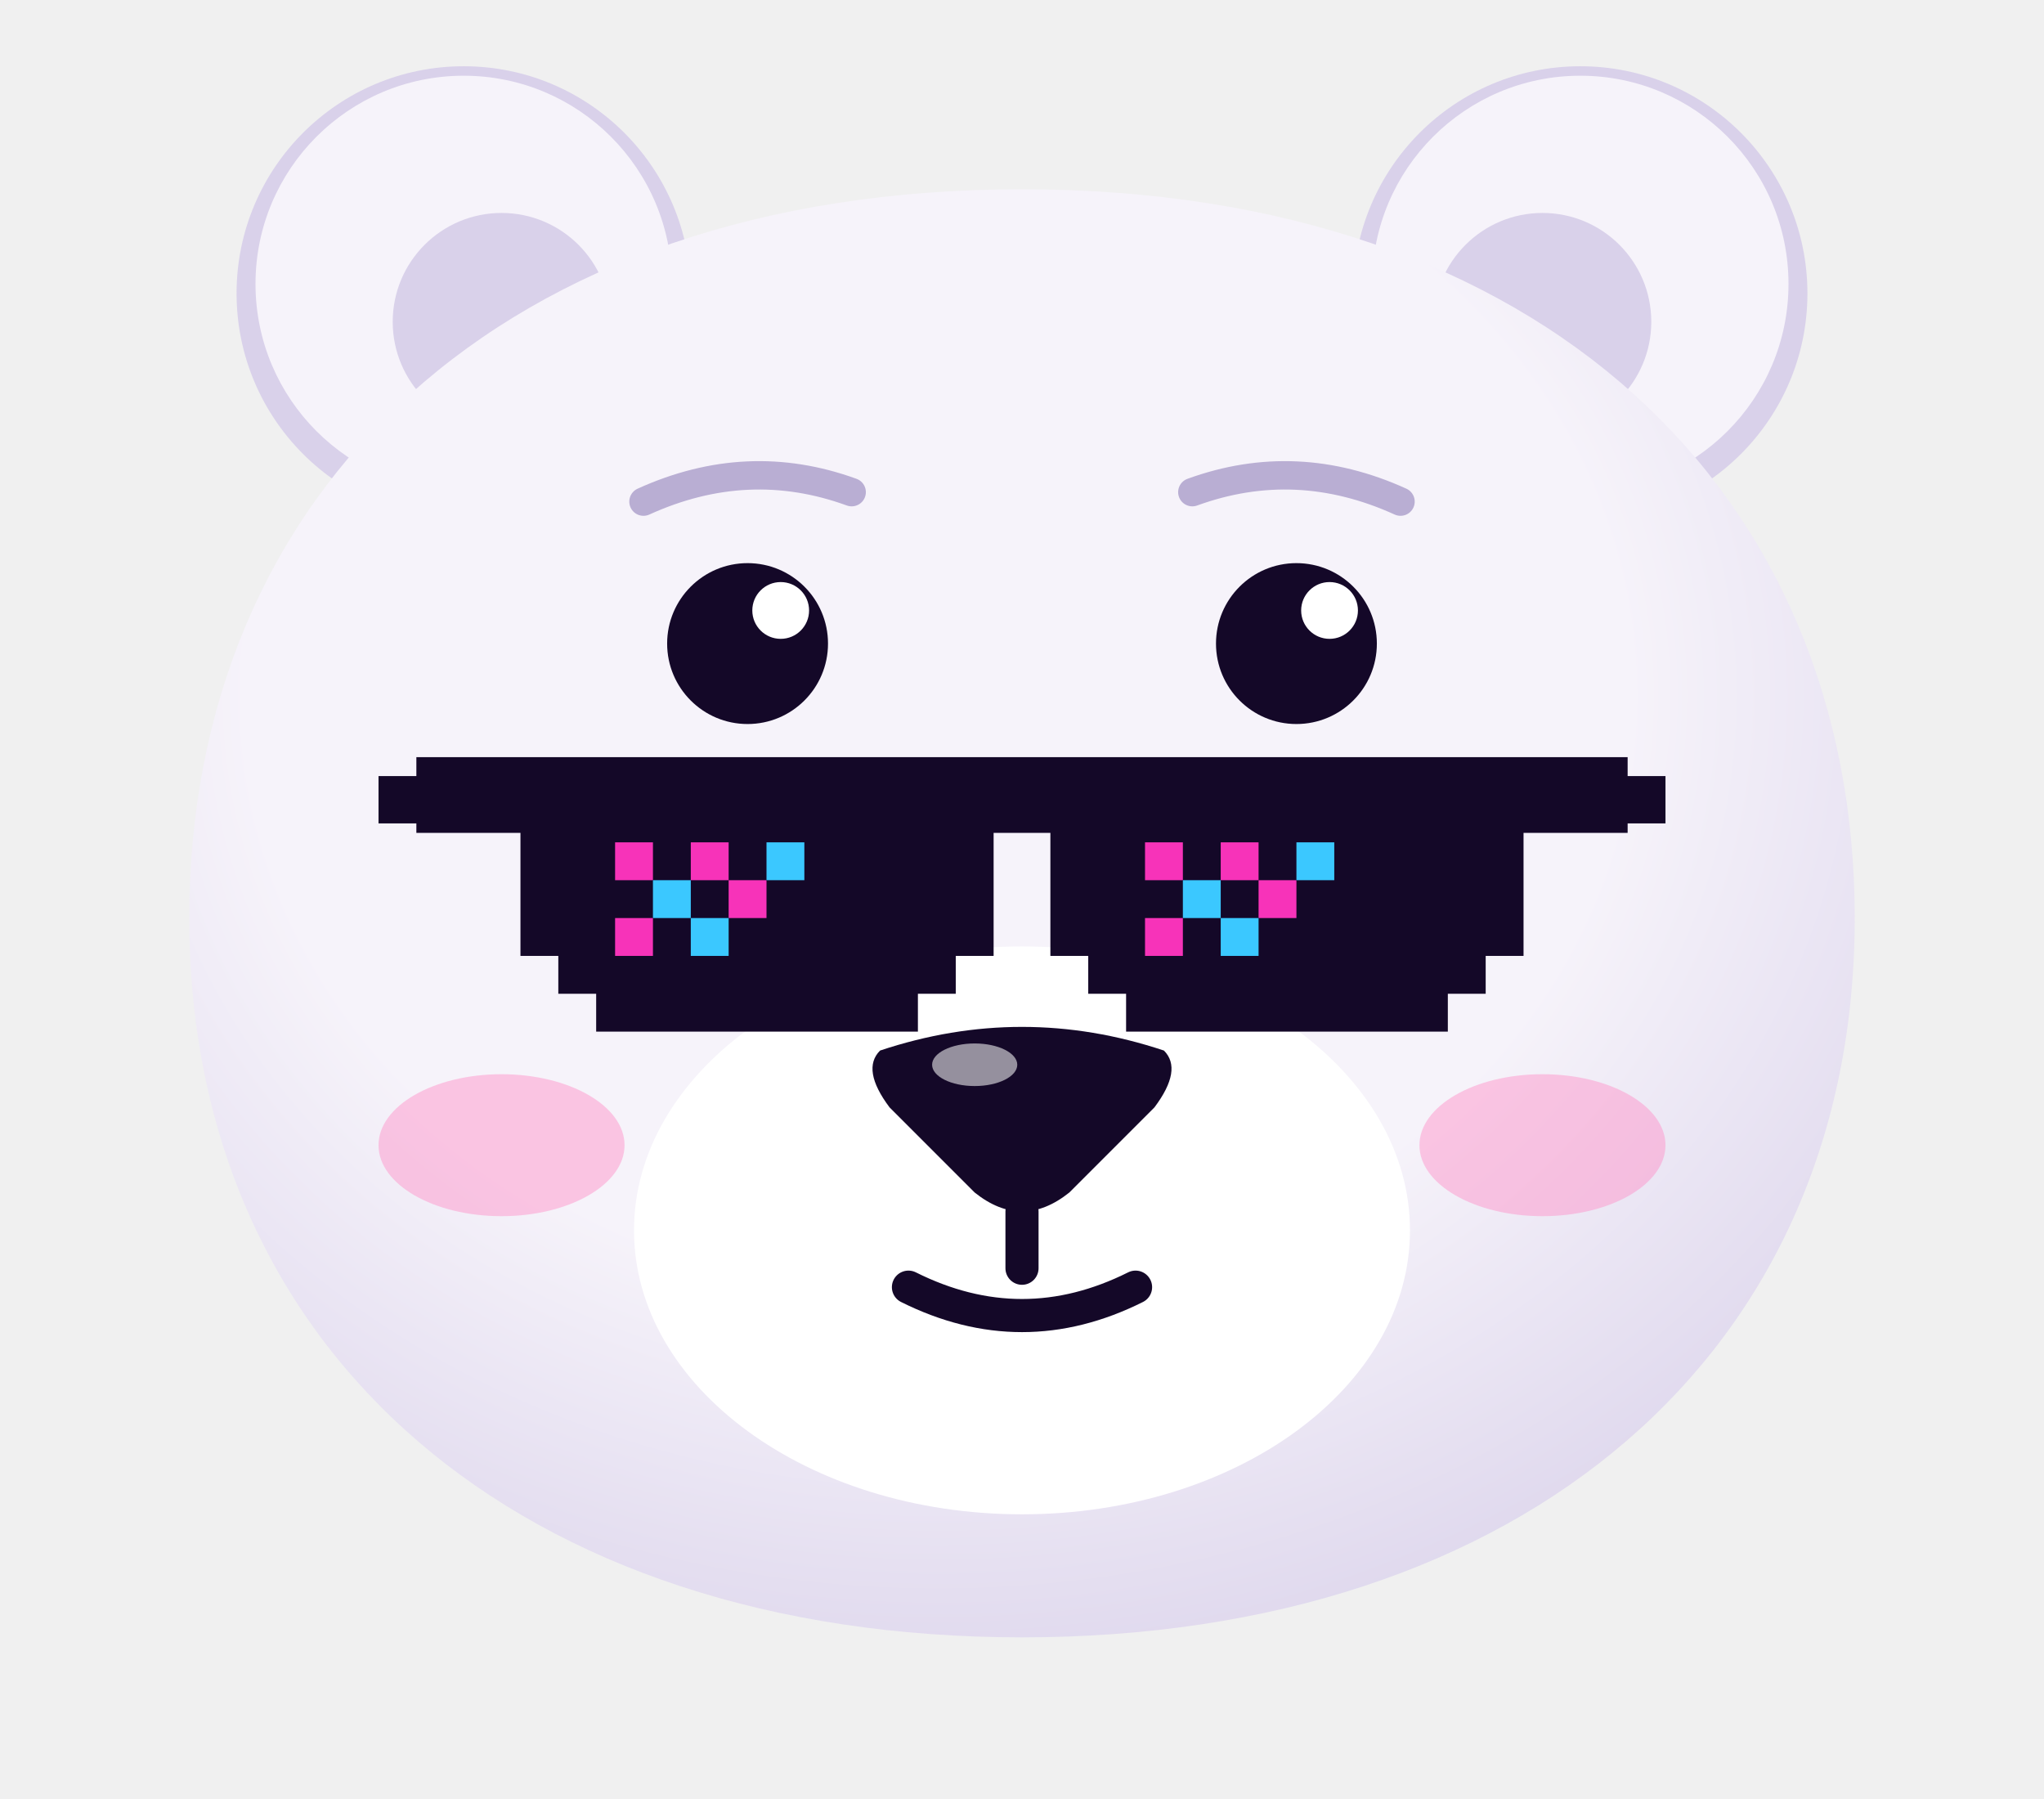
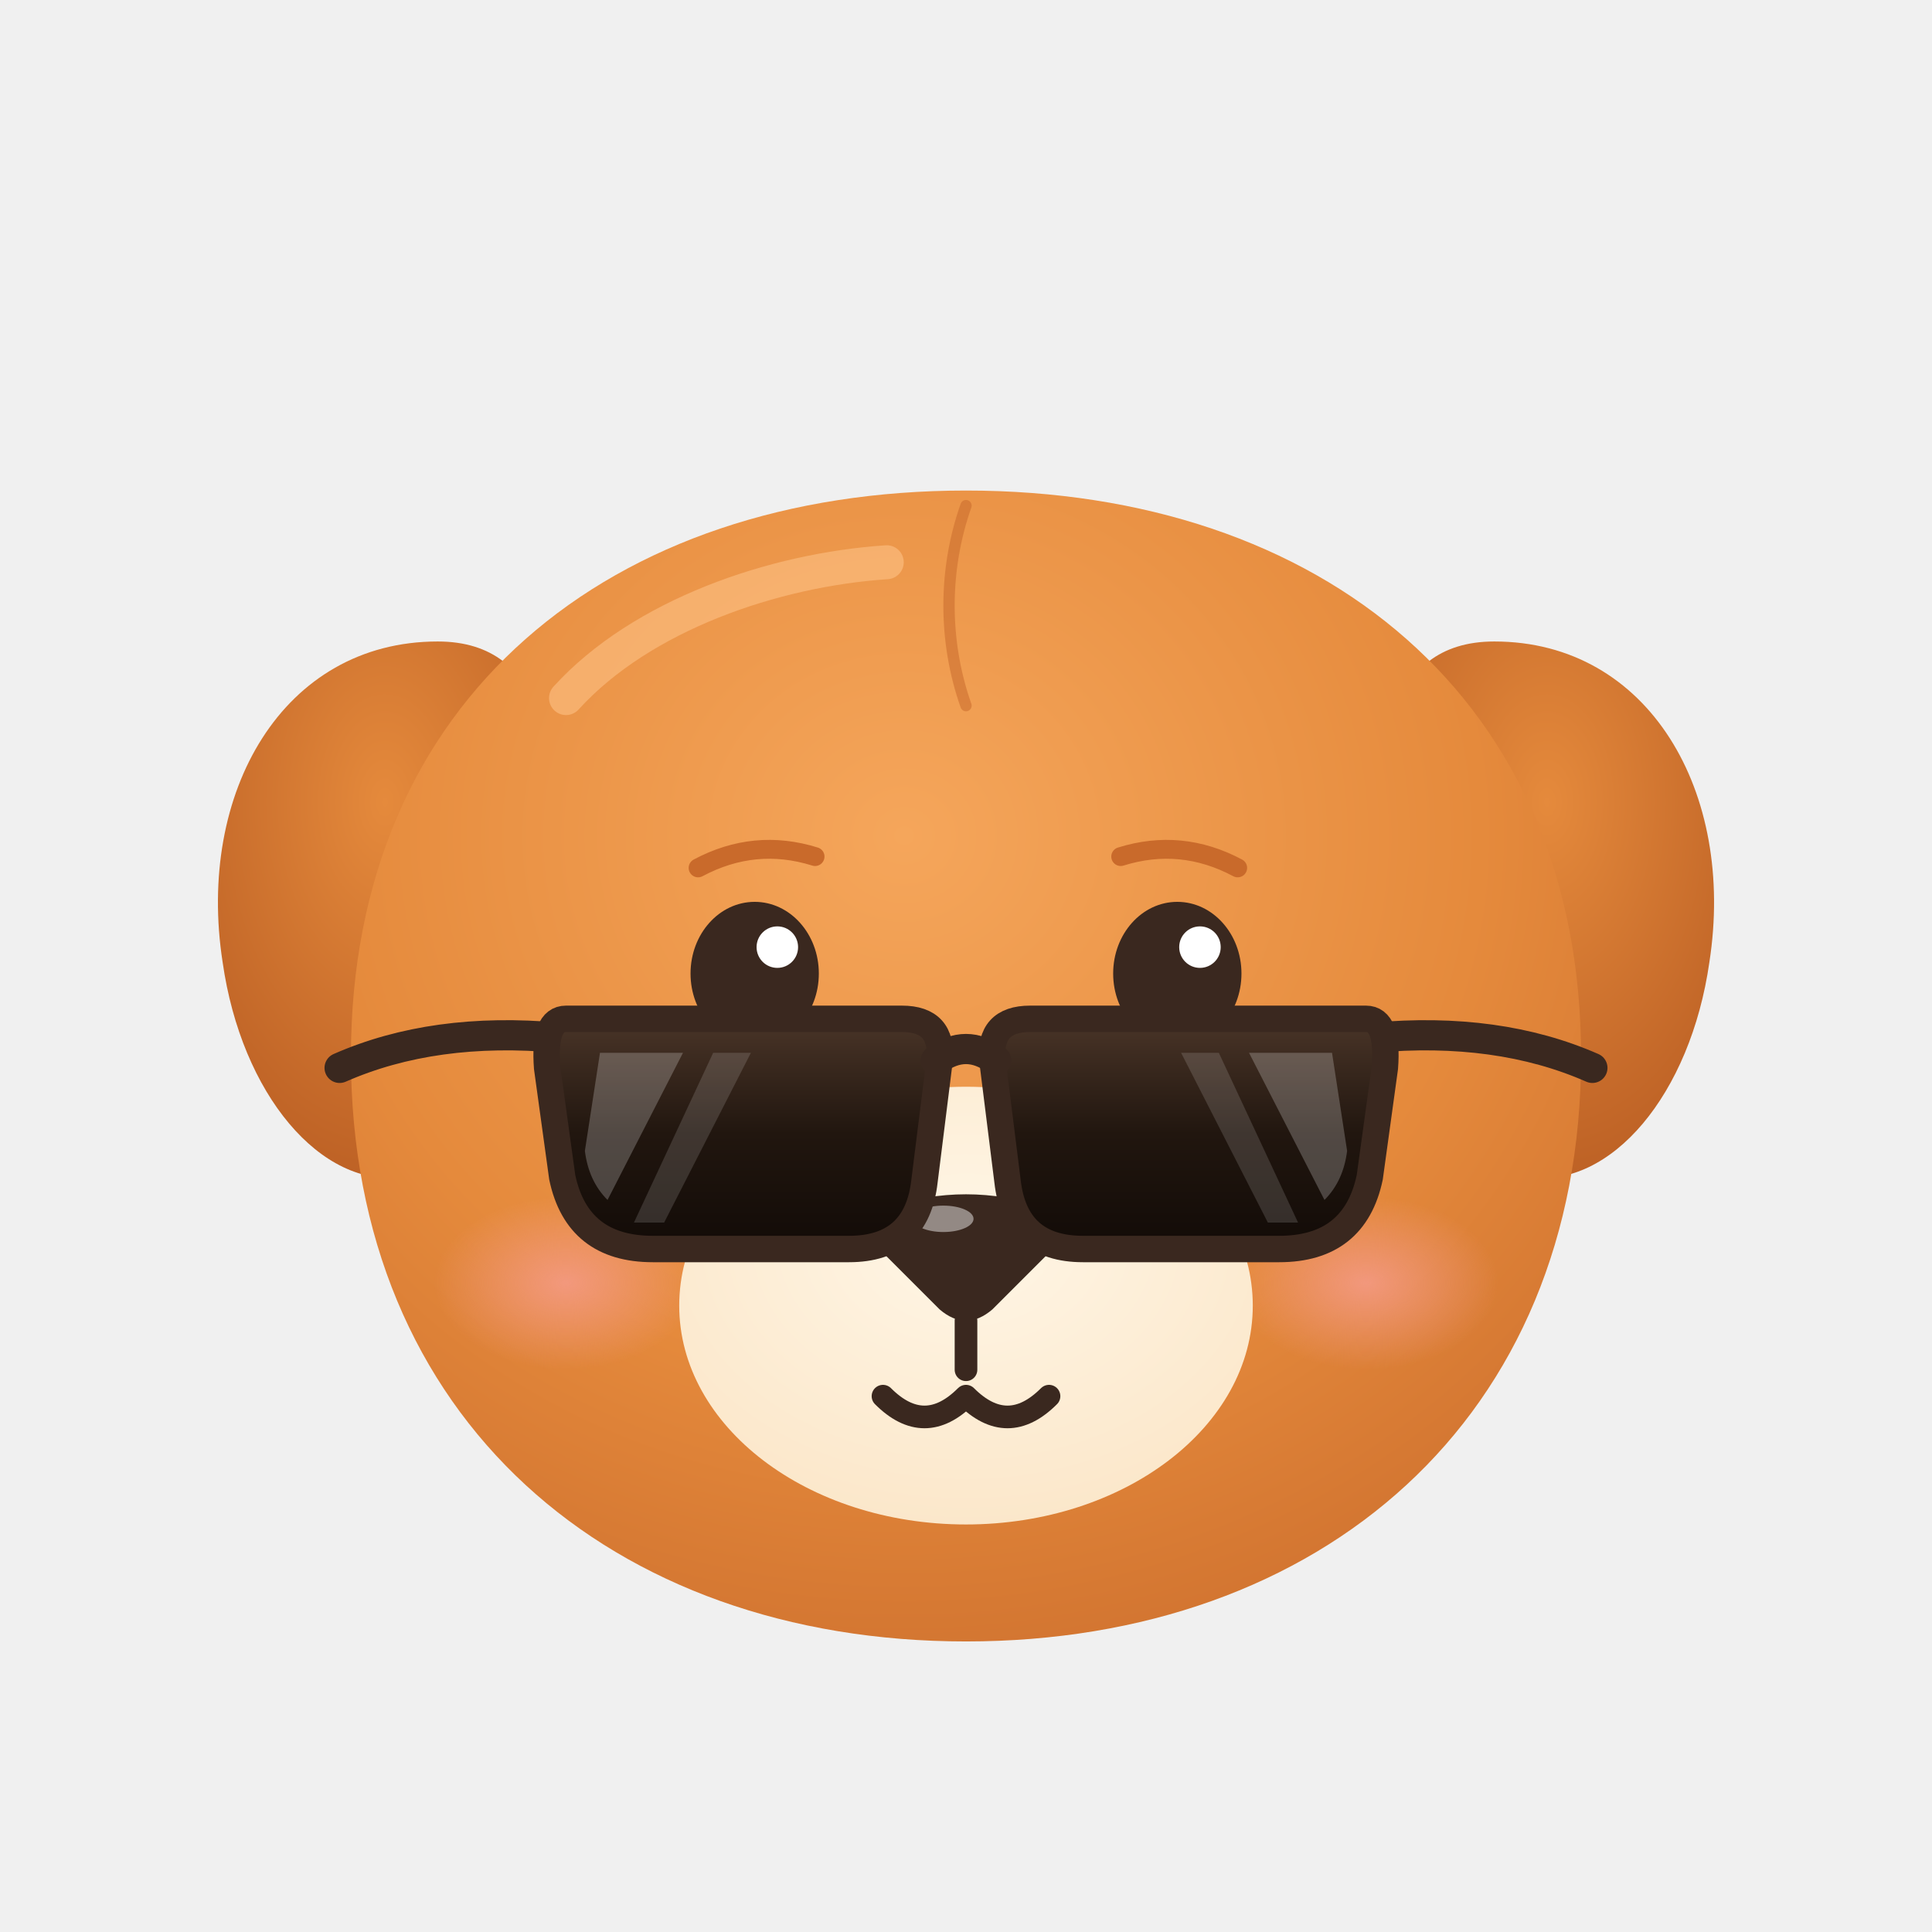
- <svg xmlns="http://www.w3.org/2000/svg" viewBox="40 70 432 380">
-   <g transform="translate(0 -8)">
-     <circle cx="138" cy="140" r="48" fill="#D9D1EA" />
-     <circle cx="138" cy="138" r="44" fill="#F6F3FA" />
-     <circle cx="146" cy="146" r="23" fill="#D9D1EA" />
-     <circle cx="374" cy="140" r="48" fill="#D9D1EA" />
-     <circle cx="374" cy="138" r="44" fill="#F6F3FA" />
-     <circle cx="366" cy="146" r="23" fill="#D9D1EA" />
-     <defs>
-       <radialGradient id="mpeekhg" cx=".45" cy=".35" r=".75">
-         <stop offset=".55" stop-color="#F6F3FA" />
-         <stop offset="1" stop-color="#D9D1EA" />
-       </radialGradient>
-     </defs>
-     <path d="M256 118 C366 118 432 182 432 272 C432 364 362 424 256 424 C150 424 80 364 80 272 C80 182 146 118 256 118 Z" fill="url(#mpeekhg)" />
-     <ellipse cx="256" cy="338" rx="82" ry="60" fill="#FFFFFF" />
-     <ellipse cx="146" cy="320" rx="26" ry="15" fill="#FF8CC6" opacity=".45" />
-     <ellipse cx="366" cy="320" rx="26" ry="15" fill="#FF8CC6" opacity=".45" />
-     <circle cx="198" cy="214" r="17" fill="#140828" />
-     <circle cx="314" cy="214" r="17" fill="#140828" />
-     <circle cx="205" cy="207" r="6" fill="#fff" />
-     <circle cx="321" cy="207" r="6" fill="#fff" />
-     <path d="M176 184 Q198 174 220 182" fill="none" stroke="#B9AED3" stroke-width="6" stroke-linecap="round" />
-     <path d="M292 182 Q314 174 336 184" fill="none" stroke="#B9AED3" stroke-width="6" stroke-linecap="round" />
-     <rect x="128" y="238" width="256" height="16" fill="#140828" />
-     <rect x="120" y="242" width="10" height="10" fill="#140828" />
-     <rect x="382" y="242" width="10" height="10" fill="#140828" />
-     <path d="M150,248 L250,248 L250,280 L242,280 L242,288 L234,288 L234,296 L166,296 L166,288 L158,288 L158,280 L150,280 Z" fill="#140828" />
-     <rect x="170" y="256" width="8" height="8" fill="#F733B9" />
-     <rect x="178" y="264" width="8" height="8" fill="#3BC8FF" />
-     <rect x="186" y="256" width="8" height="8" fill="#F733B9" />
-     <rect x="194" y="264" width="8" height="8" fill="#F733B9" />
-     <rect x="186" y="272" width="8" height="8" fill="#3BC8FF" />
-     <rect x="202" y="256" width="8" height="8" fill="#3BC8FF" />
-     <rect x="170" y="272" width="8" height="8" fill="#F733B9" />
-     <path d="M262,248 L362,248 L362,280 L354,280 L354,288 L346,288 L346,296 L278,296 L278,288 L270,288 L270,280 L262,280 Z" fill="#140828" />
-     <rect x="282" y="256" width="8" height="8" fill="#F733B9" />
-     <rect x="290" y="264" width="8" height="8" fill="#3BC8FF" />
-     <rect x="298" y="256" width="8" height="8" fill="#F733B9" />
-     <rect x="306" y="264" width="8" height="8" fill="#F733B9" />
-     <rect x="298" y="272" width="8" height="8" fill="#3BC8FF" />
-     <rect x="314" y="256" width="8" height="8" fill="#3BC8FF" />
-     <rect x="282" y="272" width="8" height="8" fill="#F733B9" />
-     <path d="M226 300 Q256 290 286 300 Q290 304 284 312 L266 330 Q256 338 246 330 L228 312 Q222 304 226 300 Z" fill="#140828" />
-     <ellipse cx="246" cy="303" rx="9" ry="4.5" fill="#fff" opacity=".55" />
-     <path d="M256 334 V346" stroke="#140828" stroke-width="7" stroke-linecap="round" />
-     <path d="M232 350 Q256 362 280 350" fill="none" stroke="#140828" stroke-width="7" stroke-linecap="round" />
+ <svg xmlns="http://www.w3.org/2000/svg" viewBox="0 0 1024 1024">
+   <defs>
+     <radialGradient id="fur" cx=".45" cy=".3" r=".85">
+       <stop offset="0" stop-color="#F5A65B" />
+       <stop offset=".55" stop-color="#E58A3C" />
+       <stop offset="1" stop-color="#C96A2B" />
+     </radialGradient>
+     <radialGradient id="ear" cx=".5" cy=".3" r=".8">
+       <stop offset="0" stop-color="#E58A3C" />
+       <stop offset="1" stop-color="#B85C22" />
+     </radialGradient>
+     <radialGradient id="cream" cx=".5" cy=".35" r=".7">
+       <stop offset="0" stop-color="#FFF6E6" />
+       <stop offset="1" stop-color="#FBE6C8" />
+     </radialGradient>
+     <linearGradient id="lens" x1="0" y1="0" x2="0" y2="1">
+       <stop offset="0" stop-color="#4A3528" />
+       <stop offset=".5" stop-color="#21160F" />
+       <stop offset="1" stop-color="#120B07" />
+     </linearGradient>
+     <linearGradient id="hny" x1="0" y1="0" x2="0" y2="1">
+       <stop offset="0" stop-color="#FFD27A" />
+       <stop offset="1" stop-color="#E39A2A" />
+     </linearGradient>
+     <radialGradient id="blush" cx=".5" cy=".5" r=".5">
+       <stop offset="0" stop-color="#F49A84" stop-opacity=".9" />
+       <stop offset="1" stop-color="#F49A84" stop-opacity="0" />
+     </radialGradient>
+   </defs>
+   <g transform="translate(0 40) scale(1)">
+     <path d="M232 300C150 300 104 380 118 470C128 540 170 590 214 584C262 578 280 500 290 430C298 360 290 300 232 300Z" fill="url(#ear)" />
+     <path d="M792 300C874 300 920 380 906 470C896 540 854 590 810 584C762 578 744 500 734 430C726 360 734 300 792 300Z" fill="url(#ear)" />
+     <path d="M512 220C700 220 838 330 838 520C838 712 700 830 512 830C324 830 186 712 186 520C186 330 324 220 512 220Z" fill="url(#fur)" />
+     <path d="M512 228C500 262 500 300 512 334" fill="none" stroke="#C96A2B" stroke-width="6" stroke-linecap="round" opacity=".55" />
+     <path d="M300 330C340 286 410 262 470 258" fill="none" stroke="#FFC48A" stroke-width="18" stroke-linecap="round" opacity=".55" />
+     <ellipse cx="300" cy="640" rx="70" ry="46" fill="url(#blush)" />
+     <ellipse cx="724" cy="640" rx="70" ry="46" fill="url(#blush)" />
+     <ellipse cx="512" cy="652" rx="152" ry="116" fill="url(#cream)" />
+     <path d="M470 600Q512 586 554 600Q566 606 556 624L526 654Q512 666 498 654L468 624Q458 606 470 600Z" fill="#3A281F" />
+     <ellipse cx="500" cy="606" rx="16" ry="7" fill="#fff" opacity=".45" />
+     <path d="M512 660V686M468 700Q490 722 512 700Q534 722 556 700" fill="none" stroke="#3A281F" stroke-width="12" stroke-linecap="round" stroke-linejoin="round" />
+     <ellipse cx="400" cy="476" rx="34" ry="38" fill="#3A281F" />
+     <circle cx="412" cy="462" r="11" fill="#fff" />
+     <ellipse cx="624" cy="476" rx="34" ry="38" fill="#3A281F" />
+     <circle cx="636" cy="462" r="11" fill="#fff" />
+     <g transform="translate(0 70)">
+       <g transform="rotate(0 512 486)">
+         <path d="M180 456Q230 434 296 440" fill="none" stroke="#3A281F" stroke-width="16" stroke-linecap="round" />
+         <path d="M844 456Q794 434 728 440" fill="none" stroke="#3A281F" stroke-width="16" stroke-linecap="round" />
+         <g>
+           <path d="M300 430H478Q500 430 498 452L490 516Q486 552 450 552H346Q306 552 298 514L290 456Q288 430 300 430Z" fill="url(#lens)" stroke="#3A281F" stroke-width="14" stroke-linejoin="round" />
+           <path d="M318 448L362 448L322 526Q312 516 310 500Z" fill="#fff" opacity=".22" />
+           <path d="M378 448L398 448L352 538L336 538Z" fill="#fff" opacity=".14" />
+         </g>
+         <g transform="translate(1024 0) scale(-1 1)">
+           <path d="M300 430H478Q500 430 498 452L490 516Q486 552 450 552H346Q306 552 298 514L290 456Q288 430 300 430Z" fill="url(#lens)" stroke="#3A281F" stroke-width="14" stroke-linejoin="round" />
+           <path d="M318 448L362 448L322 526Q312 516 310 500Z" fill="#fff" opacity=".22" />
+           <path d="M378 448L398 448L352 538L336 538Z" fill="#fff" opacity=".14" />
+         </g>
+         <path d="M496 452Q512 440 528 452" fill="none" stroke="#3A281F" stroke-width="16" stroke-linecap="round" />
+       </g>
+     </g>
+     <path d="M370 420Q400 404 432 414M594 414Q626 404 656 420" fill="none" stroke="#C96A2B" stroke-width="10" stroke-linecap="round" />
  </g>
</svg>
